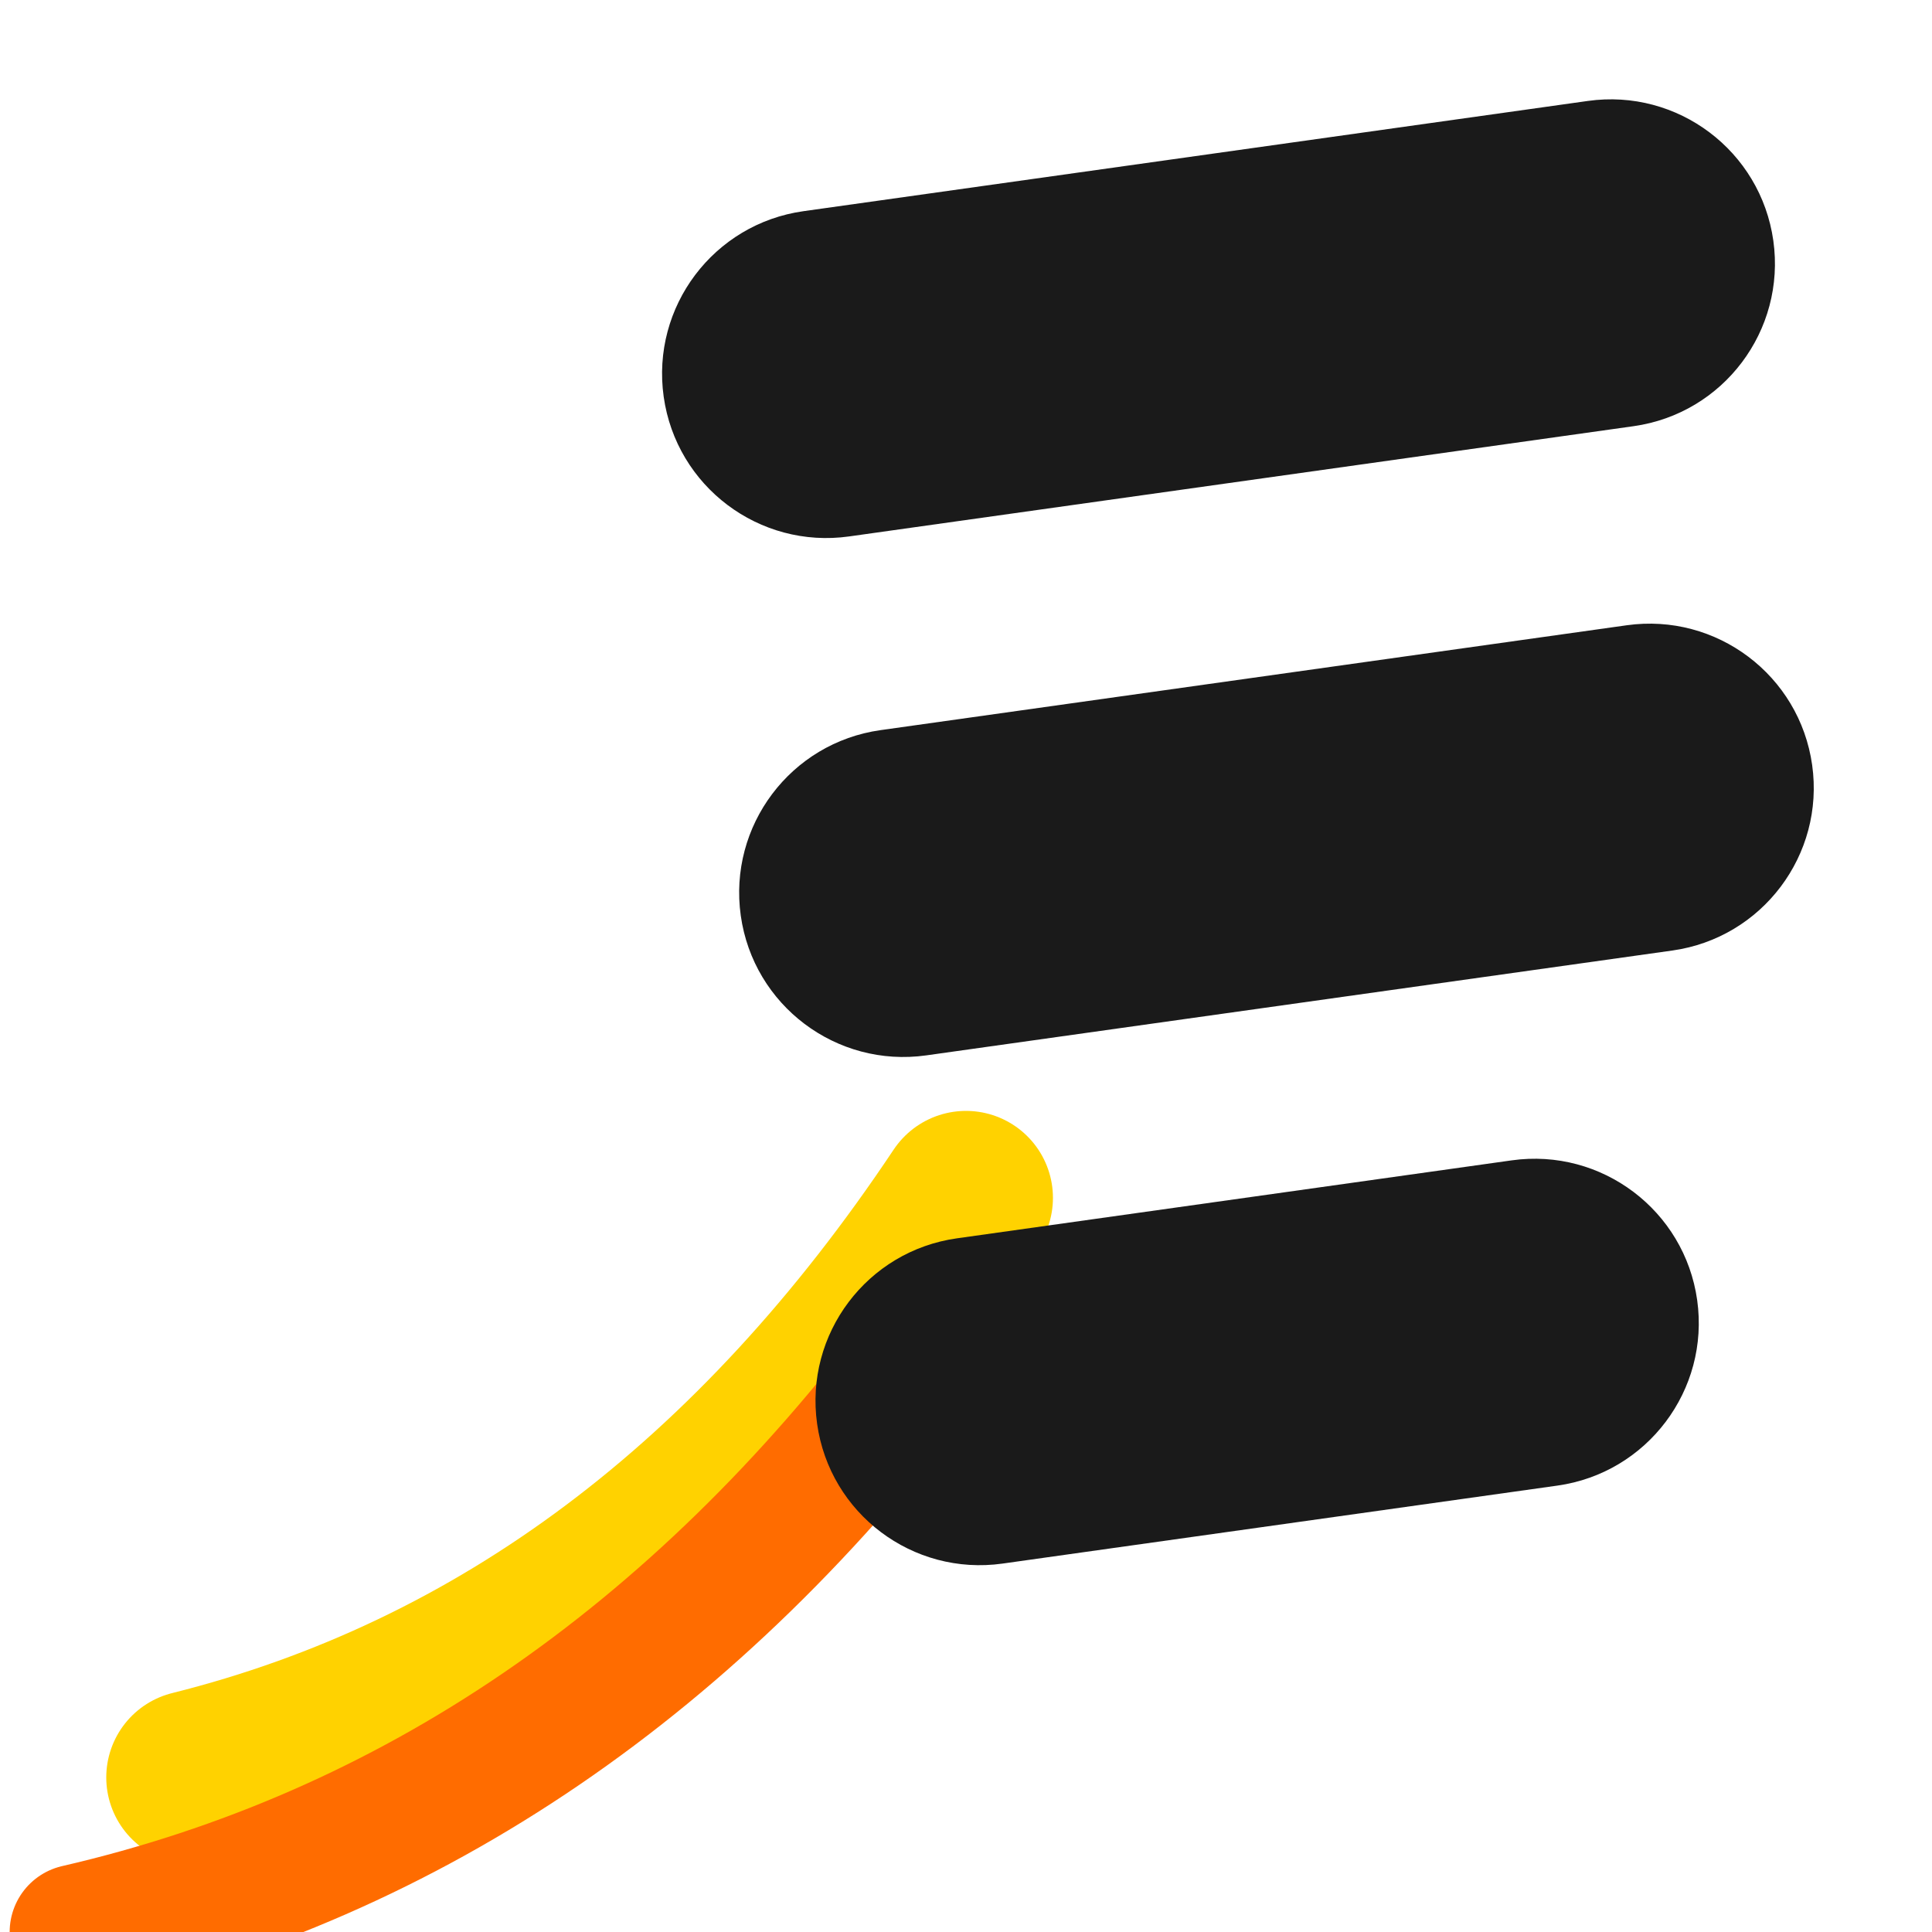
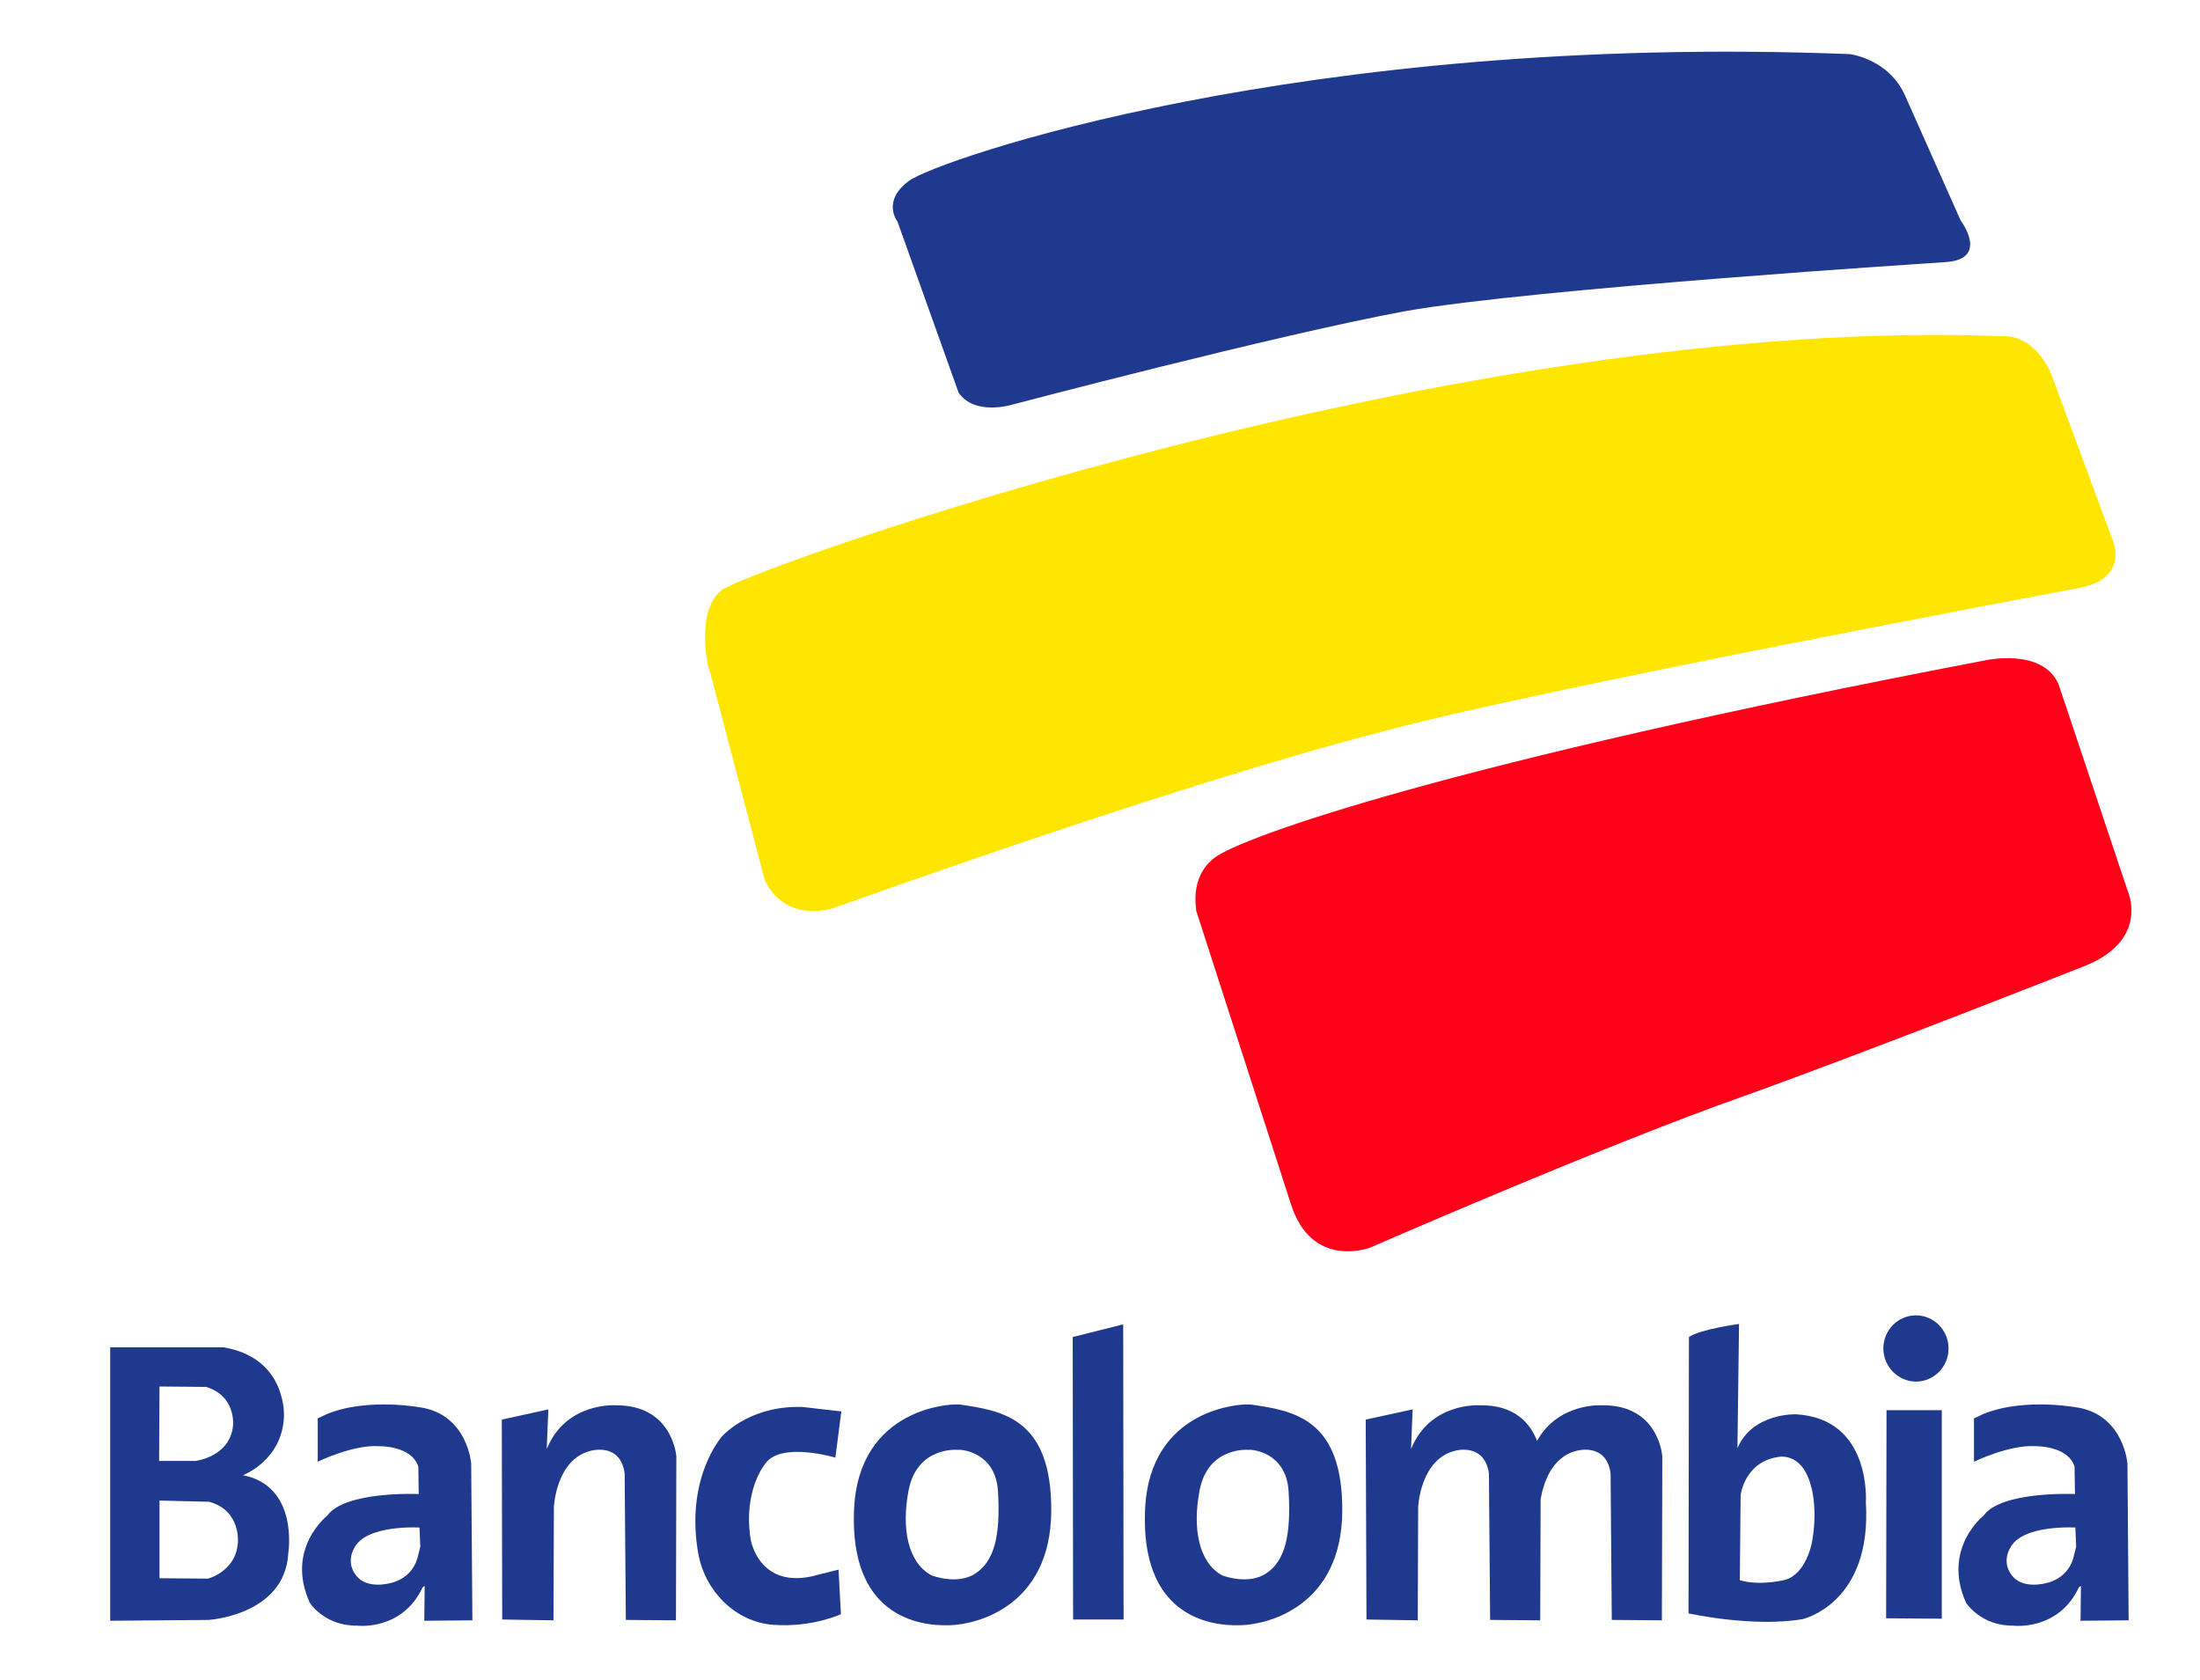
- <svg xmlns="http://www.w3.org/2000/svg" viewBox="0 0 100 100">
-   <path d="M10 92 Q 34 86 50 62" fill="none" stroke="#FFD200" stroke-width="9" stroke-linecap="round" />
-   <path d="M4 100 Q 30 94 48 70" fill="none" stroke="#FF6C00" stroke-width="7" stroke-linecap="round" />
-   <rect x="34" y="8" width="58" height="17" rx="8.5" fill="#1A1A1A" transform="rotate(-8 63 16)" />
-   <rect x="38" y="35" width="56" height="17" rx="8.5" fill="#1A1A1A" transform="rotate(-8 66 43)" />
-   <rect x="42" y="62" width="46" height="17" rx="8.5" fill="#1A1A1A" transform="rotate(-8 65 70)" />
+ <svg xmlns="http://www.w3.org/2000/svg" version="1.1" id="layer" x="0px" y="0px" width="224px" height="171px" viewBox="-9.36 339.945 224 171" enable-background="new -9.36 339.945 224 171" xml:space="preserve">
+   <g>
+     <path fill="#1E398D" d="M41.733,484.479l0.041,20.354l5.221,0.083l0.04-11.529c0,0,0.203-4.911,3.806-5.744   c0,0,2.996-0.832,3.4,2.331l0.122,14.9l5.101,0.042l0.04-16.69c0,0-0.363-5.285-6.233-5.202c0,0-5.02-0.333-6.963,4.454   l0.162-4.038L41.733,484.479z" />
+     <path fill="#1E398D" d="M76.302,483.647l-0.607,4.703c0,0-5.424-1.622-7.084,0.542c0,0-2.348,2.705-1.539,7.782   c0,0,0.77,4.87,6.112,3.787l2.833-0.708l0.243,4.537c0,0-2.915,1.374-6.881,1.083c-3.967-0.292-6.922-3.538-7.61-7.076   c-1.458-7.824,2.388-12.112,2.388-12.112s2.551-2.954,7.611-2.996h0.525L76.302,483.647z" />
+     <path fill="#1E398D" d="M38.737,504.916l-0.121-15.982c0,0-0.364-4.661-4.736-5.618c0,0-5.545-1.166-9.918,0.582l-0.971,0.458   v4.411c0,0,3.563-1.748,6.234-1.581c0,0,3.319-0.084,4.008,2.081l0.04,2.789c0,0-7.529-0.334-9.311,2.206   c0,0-4.291,3.33-1.781,8.864c0,0,1.498,2.372,4.817,2.331c0,0,4.575,0.582,6.68-3.912l0.202-0.126l-0.041,3.539L38.737,504.916z    M33.232,498.215c-0.486,2.539-2.874,2.914-2.874,2.914s-2.308,0.666-3.44-0.75c-1.134-1.415-0.203-2.83-0.203-2.83   c1.214-2.414,6.638-2.08,6.638-2.08l0.081,1.955L33.232,498.215z" />
+     <path fill="#1E398D" d="M15.381,490.141c0,0,3.967-1.498,4.169-5.911c0,0,0.404-6.034-6.193-7.116H1.861v27.845l9.998-0.084   c0,0,7.813-0.457,8.136-6.826C19.995,498.048,21.088,491.264,15.381,490.141z M6.881,481.109l4.736,0.042   c3.076,0.914,2.752,3.912,2.752,3.912c-0.284,3.204-3.806,3.621-3.806,3.621H6.84L6.881,481.109z M14.854,497.091   c-0.243,2.872-3.036,3.579-3.036,3.579l-4.938-0.041v-7.908l5.059,0.125C15.259,493.762,14.854,497.091,14.854,497.091z" />
+     <path fill="#1E398D" d="M88.324,482.94h-0.526c0,0-9.756,0.125-10.201,10.737c-0.445,10.613,6.315,11.862,9.756,11.737   c2.915-0.083,10.241-2.039,10.322-11.57C97.757,484.314,92.656,483.564,88.324,482.94z M89.984,500.13   c-1.861,1.248-4.493,0.208-4.493,0.208c-2.428-1.291-3.076-4.786-2.347-8.616c0.85-4.536,4.979-4.162,4.979-4.162h0.324   c0,0,3.521,0.167,3.805,4.162C92.534,496.385,91.846,498.881,89.984,500.13z" />
+     <path fill="#1E398D" d="M117.955,482.94h-0.527c0,0-9.755,0.125-10.2,10.737c-0.445,10.613,6.314,11.862,9.755,11.737   c2.915-0.083,10.242-2.039,10.323-11.57C127.386,484.314,122.287,483.564,117.955,482.94z M119.574,500.13   c-1.862,1.248-4.494,0.208-4.494,0.208c-2.388-1.291-3.036-4.786-2.307-8.616c0.85-4.536,4.979-4.162,4.979-4.162h0.283   c0,0,3.521,0.167,3.805,4.162C122.125,496.385,121.436,498.881,119.574,500.13z" />
+     <path fill="#1E398D" d="M207.374,504.916l-0.122-15.982c0,0-0.364-4.661-4.735-5.618c0,0-5.546-1.166-9.918,0.582l-0.972,0.458   v4.411c0,0,3.603-1.748,6.234-1.581c0,0,3.319-0.084,4.008,2.081l0.04,2.789c0,0-7.528-0.334-9.31,2.206   c0,0-4.251,3.33-1.782,8.864c0,0,1.499,2.372,4.818,2.331c0,0,4.574,0.582,6.678-3.912l0.204-0.126l-0.041,3.539L207.374,504.916z    M201.828,498.215c-0.486,2.539-2.874,2.914-2.874,2.914s-2.307,0.666-3.441-0.75c-1.133-1.415-0.202-2.83-0.202-2.83   c1.214-2.414,6.638-2.08,6.638-2.08l0.082,1.955L201.828,498.215z" />
+     <polygon fill="#1E398D" points="99.861,476.073 105.002,474.782 105.042,504.833 99.902,504.833  " />
+     <path fill="#1E398D" d="M129.695,484.479l4.776-1.04l-0.162,4.038c1.943-4.787,6.962-4.454,6.962-4.454   c3.764-0.083,5.262,2.04,5.869,3.62c2.146-3.87,6.518-3.62,6.518-3.62c5.909-0.125,6.233,5.202,6.233,5.202l-0.041,16.69   l-5.101-0.042l-0.121-14.9c-0.404-3.163-3.4-2.331-3.4-2.331c-2.713,0.625-3.481,3.538-3.725,4.954l-0.041,12.319h-0.08   l-5.02-0.042l-0.122-14.9c-0.445-3.163-3.4-2.331-3.4-2.331c-3.603,0.833-3.805,5.744-3.805,5.744l-0.041,11.529l-5.222-0.083   L129.695,484.479z" />
+     <path fill="#1E398D" d="M167.786,500.837l0.08-8.657c0,0,0.364-3.287,3.683-3.871c0,0,2.591-0.749,3.522,3.081   c0,0,0.688,2.288,0.042,5.66c0,0-0.567,3.121-2.712,3.746c0,0-2.308,0.582-4.251,0.124L167.786,500.837z M167.704,474.741   c0,0-3.967,0.54-5.1,1.332l-0.041,28.136c0,0,6.558,1.456,11.618,0.582c0,0,7.083-1.581,6.436-11.903c0,0,0.607-8.532-7.124-8.948   c0,0-4.413-0.166-5.95,3.453L167.704,474.741z" />
+     <path fill="#1E398D" d="M188.348,483.522v21.227l-5.666-0.041l0.04-21.186H188.348z M182.399,477.238   c0-1.873,1.497-3.371,3.319-3.371c1.822,0,3.319,1.498,3.319,3.371s-1.497,3.371-3.319,3.371   C183.896,480.609,182.399,479.069,182.399,477.238" />
+   </g>
+   <g>
+     <path fill="#1E398D" d="M83.192,358.362c2.7-2.071,40.033-15.099,95.801-12.907c0,0,3.992,0.487,5.636,4.262l5.635,12.661   c0,0,3.052,4.019-1.643,4.262c0,0-41.913,2.679-54.946,4.992c-13.149,2.436-39.917,9.496-39.917,9.496s-3.874,1.218-5.518-1.216   l-6.222-17.412C82.018,362.501,80.374,360.431,83.192,358.362" />
+     <path fill="#FFE600" d="M64.172,400.001c2.7-2.07,75.021-28.125,130.789-25.811c0,0,2.7-0.122,4.461,3.652l6.222,16.802   c0,0,1.996,4.017-3.052,5.112c0,0-56.002,10.472-71.382,14.732c-20.546,5.236-55.649,17.898-55.649,17.898s-4.813,1.705-7.045-2.8   l-5.634-21.429C62.763,408.281,61.354,402.071,64.172,400.001" />
+     <path fill="#FF0219" d="M114.303,427.273c2.7-2.069,23.599-9.617,78.427-20.088c0,0,5.87-1.34,7.513,2.434l7.045,21.064   c0,0,2.23,4.871-4.227,7.55c0,0-22.19,8.766-34.752,13.271c-14.205,4.993-38.156,15.462-38.156,15.462s-5.988,2.314-8.1-4.504   l-9.629-29.829C112.543,432.753,111.603,429.344,114.303,427.273" />
+   </g>
</svg>
